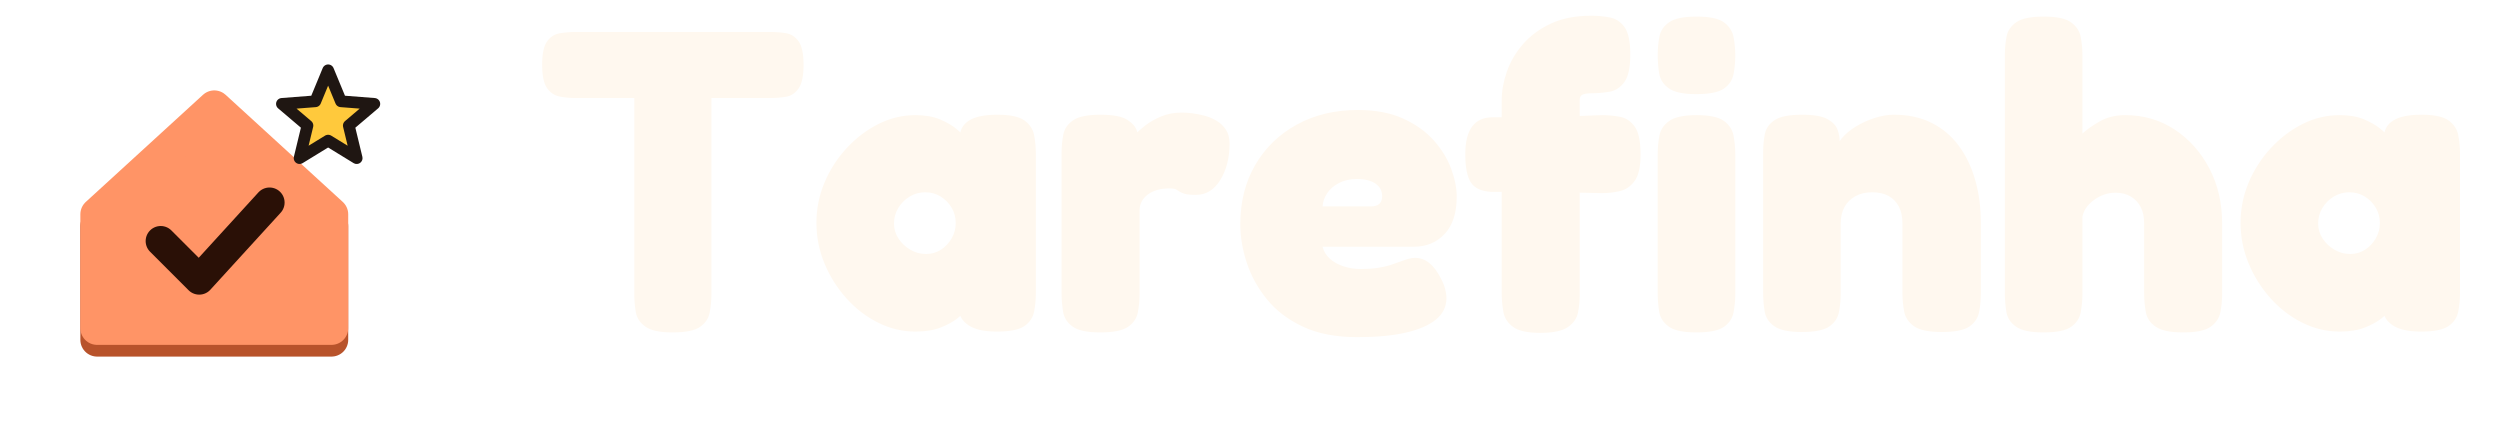
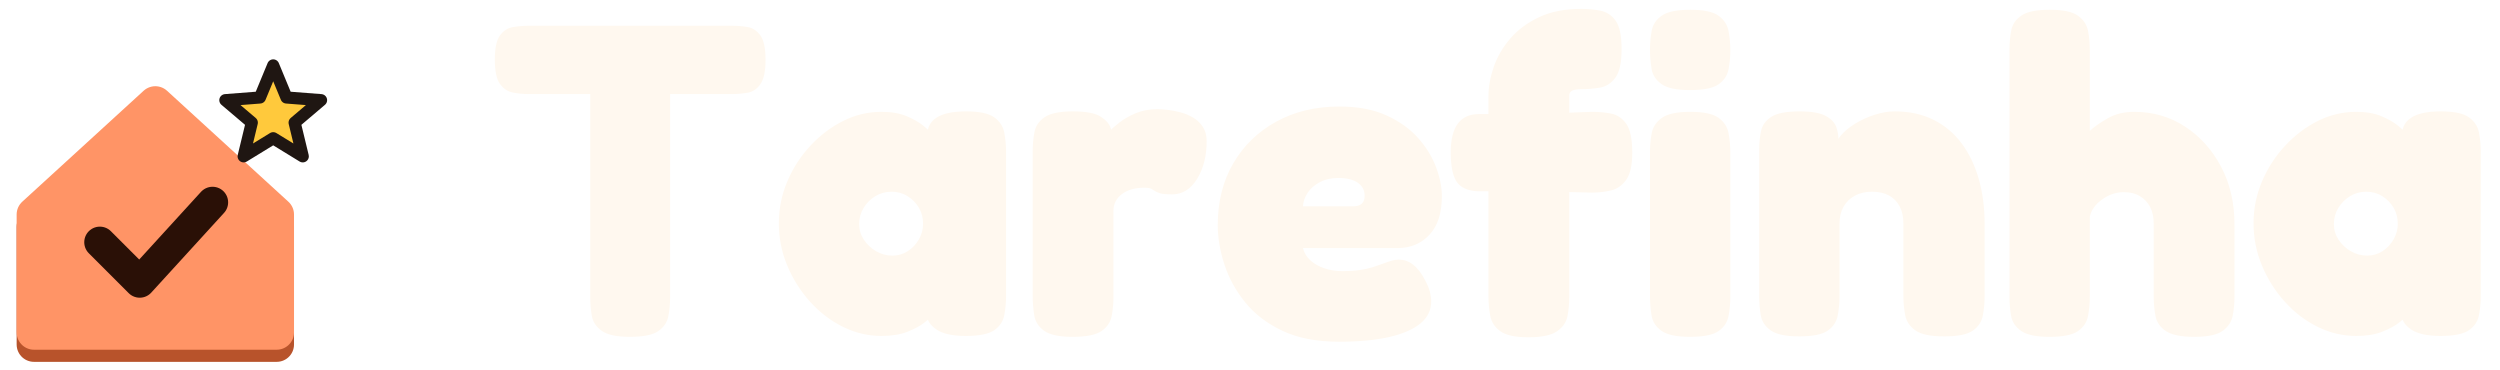
- <svg xmlns="http://www.w3.org/2000/svg" viewBox="0 0 700 120" width="700" height="120" role="img" aria-label="Tarefinha">
+ <svg xmlns="http://www.w3.org/2000/svg" viewBox="18 2 676 100" width="676" height="100" role="img" aria-label="Tarefinha">
  <g transform="translate(0 0) scale(0.234375)">
    <path d="M256 128 L396 256 L396 392 L116 392 L116 256 Z" transform="translate(0 14)" fill="#B8532B" stroke="#B8532B" stroke-width="40" stroke-linejoin="round" />
    <path d="M256 128 L396 256 L396 392 L116 392 L116 256 Z" fill="#FF9466" stroke="#FF9466" stroke-width="40" stroke-linejoin="round" />
    <path d="M192 288 L238 334 L322 242" fill="none" stroke="#2A1006" stroke-width="36" stroke-linecap="round" stroke-linejoin="round" />
    <path d="M392.0,84.0 L407.3,121.0 L447.2,124.1 L416.7,150.0 L426.1,188.9 L392.0,168.0 L357.9,188.9 L367.3,150.0 L336.8,124.1 L376.7,121.0Z" fill="#FFC93C" stroke="#1F1612" stroke-width="14" stroke-linejoin="round" />
  </g>
  <path transform="translate(150 92)" d="M65.88 -83.04Q68.16 -83.04 70.2 -82.68Q72.24 -82.32 73.62 -80.4Q75.0 -78.48 75.0 -73.8Q75.0 -69.24 73.62 -67.26Q72.24 -65.28 70.14 -64.92Q68.04 -64.56 65.76 -64.56H49.2V-9.6Q49.2 -6.96 48.72 -4.5Q48.24 -2.04 46.02 -0.48Q43.8 1.08 38.28 1.08Q33.0 1.08 30.72 -0.54Q28.44 -2.16 28.02 -4.62Q27.6 -7.08 27.6 -9.72V-64.56H10.92Q8.76 -64.56 6.66 -64.98Q4.56 -65.4 3.18 -67.32Q1.8 -69.24 1.8 -73.92Q1.8 -78.48 3.18 -80.4Q4.56 -82.32 6.72 -82.68Q8.88 -83.04 11.04 -83.04Z M129.12 0.84Q123.72 0.84 121.14 -0.96Q118.56 -2.76 118.68 -5.04H120.36Q119.76 -4.2 118.02 -2.82Q116.28 -1.44 113.4 -0.3Q110.52 0.84 106.32 0.84Q100.92 0.84 95.94 -1.62Q90.96 -4.08 87.06 -8.4Q83.16 -12.72 80.88 -18.18Q78.6 -23.64 78.6 -29.64Q78.6 -35.52 80.88 -40.92Q83.16 -46.32 87.12 -50.58Q91.08 -54.84 96.0 -57.3Q100.92 -59.76 106.32 -59.76Q110.4 -59.76 113.22 -58.56Q116.04 -57.36 117.78 -55.92Q119.52 -54.48 120.12 -53.52H118.8Q118.68 -56.52 121.26 -58.2Q123.84 -59.88 129.24 -59.88Q134.64 -59.88 136.86 -58.26Q139.08 -56.64 139.56 -54.12Q140.04 -51.6 140.04 -48.96V-9.96Q140.04 -7.32 139.56 -4.8Q139.08 -2.28 136.86 -0.72Q134.64 0.84 129.12 0.84ZM109.32 -20.88Q111.6 -20.88 113.46 -22.08Q115.32 -23.28 116.46 -25.26Q117.6 -27.24 117.6 -29.52Q117.6 -31.92 116.46 -33.84Q115.32 -35.76 113.4 -36.96Q111.48 -38.16 109.08 -38.16Q106.68 -38.16 104.7 -36.96Q102.72 -35.76 101.52 -33.78Q100.32 -31.8 100.32 -29.4Q100.32 -27.12 101.58 -25.2Q102.84 -23.28 104.88 -22.08Q106.92 -20.88 109.32 -20.88Z M158.04 1.08Q152.64 1.08 150.36 -0.54Q148.08 -2.16 147.66 -4.74Q147.24 -7.32 147.24 -9.96V-49.08Q147.24 -51.84 147.72 -54.3Q148.2 -56.76 150.48 -58.32Q152.76 -59.88 158.16 -59.88Q163.44 -59.88 165.66 -58.44Q167.88 -57.0 168.36 -55.26Q168.84 -53.52 168.84 -52.56L166.92 -53.28Q166.92 -53.28 167.88 -54.36Q168.84 -55.44 170.7 -56.88Q172.56 -58.32 175.14 -59.4Q177.72 -60.48 180.96 -60.48Q182.04 -60.48 183.66 -60.3Q185.28 -60.12 187.14 -59.64Q189.0 -59.16 190.62 -58.2Q192.24 -57.24 193.26 -55.68Q194.28 -54.12 194.28 -51.84Q194.28 -45.84 191.7 -41.64Q189.12 -37.44 184.92 -37.44Q182.64 -37.44 181.68 -37.74Q180.72 -38.04 180.3 -38.34Q179.88 -38.64 179.34 -38.94Q178.8 -39.24 177.36 -39.24Q175.56 -39.24 174.06 -38.82Q172.56 -38.4 171.42 -37.56Q170.28 -36.72 169.68 -35.58Q169.08 -34.44 169.08 -33.12V-9.72Q169.08 -7.08 168.6 -4.56Q168.12 -2.04 165.84 -0.48Q163.56 1.08 158.04 1.08Z M230.04 2.4Q221.04 2.4 214.8 -0.54Q208.56 -3.48 204.72 -8.22Q200.88 -12.96 199.08 -18.48Q197.28 -24.0 197.28 -29.16Q197.28 -38.64 201.48 -45.84Q205.68 -53.04 213.12 -57.12Q220.56 -61.2 230.16 -61.2Q237.6 -61.2 242.88 -58.8Q248.16 -56.4 251.46 -52.68Q254.76 -48.96 256.32 -44.76Q257.88 -40.56 257.88 -36.96Q257.88 -30.12 254.52 -26.52Q251.16 -22.92 245.88 -22.92H220.32Q220.8 -21.0 222.3 -19.62Q223.8 -18.24 226.08 -17.46Q228.36 -16.68 231.0 -16.68Q233.64 -16.68 235.68 -16.98Q237.72 -17.28 239.22 -17.76Q240.72 -18.24 241.98 -18.72Q243.24 -19.2 244.26 -19.5Q245.28 -19.8 246.24 -19.8Q248.4 -19.8 250.2 -18.36Q252.0 -16.92 253.44 -14.04Q254.28 -12.48 254.64 -11.1Q255.0 -9.72 255.0 -8.52Q255.0 -4.92 252.06 -2.52Q249.12 -0.12 243.6 1.14Q238.08 2.4 230.04 2.4ZM220.32 -34.2H233.76Q235.44 -34.2 236.22 -34.92Q237.0 -35.64 237.0 -37.08Q237.0 -38.64 236.1 -39.72Q235.2 -40.8 233.64 -41.34Q232.08 -41.88 229.92 -41.88Q227.04 -41.88 224.88 -40.74Q222.72 -39.6 221.58 -37.86Q220.44 -36.12 220.32 -34.2Z M281.28 1.2Q276.0 1.2 273.72 -0.42Q271.44 -2.04 270.96 -4.62Q270.48 -7.2 270.48 -9.84V-63.96Q270.48 -67.8 271.92 -71.94Q273.36 -76.08 276.42 -79.62Q279.48 -83.16 284.22 -85.38Q288.96 -87.6 295.56 -87.6Q298.2 -87.6 300.72 -87.12Q303.24 -86.64 304.86 -84.42Q306.48 -82.2 306.48 -76.68Q306.48 -71.28 304.8 -69.0Q303.12 -66.72 300.6 -66.3Q298.08 -65.88 295.44 -65.88Q294.6 -65.88 294.0 -65.76Q293.4 -65.64 293.04 -65.46Q292.68 -65.28 292.5 -64.92Q292.32 -64.56 292.32 -64.2V-9.6Q292.32 -6.96 291.84 -4.5Q291.36 -2.04 289.02 -0.42Q286.68 1.2 281.28 1.2ZM267.96 -59.16H282.0L298.56 -59.76Q301.2 -59.76 303.66 -59.28Q306.12 -58.8 307.74 -56.52Q309.36 -54.24 309.36 -48.72Q309.36 -43.68 307.74 -41.4Q306.12 -39.12 303.66 -38.52Q301.2 -37.92 298.44 -37.92L283.2 -38.28H267.48Q263.4 -38.52 261.84 -40.92Q260.28 -43.32 260.28 -48.84Q260.28 -54.0 262.2 -56.58Q264.12 -59.16 267.96 -59.16Z M324.96 1.08Q319.56 1.08 317.28 -0.54Q315 -2.16 314.58 -4.68Q314.16 -7.2 314.16 -9.84V-48.96Q314.16 -51.6 314.64 -54.06Q315.12 -56.52 317.4 -58.14Q319.68 -59.76 325.08 -59.76Q330.48 -59.76 332.7 -58.14Q334.92 -56.52 335.4 -54.0Q335.88 -51.48 335.88 -48.72V-9.72Q335.88 -7.08 335.4 -4.56Q334.92 -2.04 332.7 -0.48Q330.48 1.08 324.96 1.08ZM324.96 -65.64Q319.56 -65.64 317.28 -67.26Q315 -68.88 314.58 -71.4Q314.16 -73.92 314.16 -76.56Q314.16 -79.32 314.64 -81.78Q315.12 -84.24 317.4 -85.8Q319.68 -87.36 325.08 -87.36Q330.48 -87.36 332.7 -85.74Q334.92 -84.12 335.4 -81.6Q335.88 -79.08 335.88 -76.44Q335.88 -73.8 335.4 -71.28Q334.92 -68.76 332.7 -67.2Q330.48 -65.64 324.96 -65.64Z M354.48 0.96Q349.08 0.96 346.8 -0.66Q344.52 -2.28 344.1 -4.8Q343.68 -7.32 343.68 -9.96V-49.44Q343.68 -52.08 344.16 -54.48Q344.64 -56.88 346.92 -58.38Q349.2 -59.88 354.6 -59.88Q359.52 -59.88 361.74 -58.62Q363.96 -57.36 364.56 -55.56Q365.16 -53.76 365.1 -52.26Q365.04 -50.76 365.28 -50.4L364.32 -49.68Q364.2 -51.48 365.7 -53.28Q367.2 -55.08 369.66 -56.58Q372.12 -58.08 374.94 -58.98Q377.76 -59.88 380.28 -59.88Q386.28 -59.88 390.84 -57.6Q395.4 -55.32 398.46 -51.18Q401.52 -47.04 403.08 -41.52Q404.64 -36.0 404.64 -29.52V-9.84Q404.64 -7.2 404.16 -4.68Q403.68 -2.16 401.46 -0.6Q399.24 0.96 393.72 0.96Q388.2 0.96 385.92 -0.66Q383.64 -2.28 383.16 -4.8Q382.68 -7.32 382.68 -9.96V-29.52Q382.68 -32.28 381.66 -34.2Q380.64 -36.12 378.78 -37.14Q376.92 -38.16 374.16 -38.16Q371.52 -38.16 369.54 -37.08Q367.56 -36.0 366.48 -34.08Q365.4 -32.16 365.4 -29.52V-9.84Q365.4 -7.2 364.92 -4.68Q364.44 -2.16 362.22 -0.6Q360 0.96 354.48 0.96Z M422.16 1.08Q416.76 1.08 414.48 -0.54Q412.2 -2.16 411.78 -4.68Q411.36 -7.2 411.36 -9.84V-76.56Q411.36 -79.32 411.84 -81.78Q412.32 -84.24 414.6 -85.8Q416.88 -87.36 422.28 -87.36Q427.68 -87.36 429.9 -85.74Q432.12 -84.12 432.6 -81.66Q433.08 -79.2 433.08 -76.44V-54.6Q434.88 -56.28 437.94 -58.02Q441 -59.76 445.08 -59.76Q452.76 -59.76 458.88 -55.74Q465 -51.72 468.6 -44.88Q472.2 -38.04 472.2 -29.4V-9.72Q472.2 -7.08 471.72 -4.62Q471.24 -2.16 469.02 -0.54Q466.8 1.08 461.28 1.08Q456 1.08 453.66 -0.48Q451.32 -2.04 450.84 -4.56Q450.36 -7.08 450.36 -9.96V-29.52Q450.36 -32.16 449.4 -34.02Q448.44 -35.88 446.64 -36.96Q444.84 -38.04 442.32 -38.04Q439.08 -38.04 436.32 -36.0Q433.56 -33.96 433.08 -31.32V-9.72Q433.08 -7.08 432.6 -4.56Q432.12 -2.04 429.9 -0.48Q427.68 1.08 422.16 1.08Z M527.88 0.84Q522.48 0.84 519.9 -0.96Q517.32 -2.76 517.44 -5.04H519.12Q518.52 -4.2 516.78 -2.82Q515.04 -1.44 512.16 -0.3Q509.28 0.84 505.08 0.84Q499.68 0.84 494.7 -1.62Q489.72 -4.08 485.82 -8.4Q481.92 -12.72 479.64 -18.18Q477.36 -23.64 477.36 -29.64Q477.36 -35.52 479.64 -40.92Q481.92 -46.32 485.88 -50.58Q489.84 -54.84 494.76 -57.3Q499.68 -59.76 505.08 -59.76Q509.16 -59.76 511.98 -58.56Q514.8 -57.36 516.54 -55.92Q518.28 -54.48 518.88 -53.52H517.56Q517.44 -56.52 520.02 -58.2Q522.6 -59.88 528.0 -59.88Q533.4 -59.88 535.62 -58.26Q537.84 -56.64 538.32 -54.12Q538.8 -51.6 538.8 -48.96V-9.96Q538.8 -7.32 538.32 -4.8Q537.84 -2.28 535.62 -0.72Q533.4 0.84 527.88 0.84ZM508.08 -20.88Q510.36 -20.88 512.22 -22.08Q514.08 -23.28 515.22 -25.26Q516.36 -27.24 516.36 -29.52Q516.36 -31.92 515.22 -33.84Q514.08 -35.76 512.16 -36.96Q510.24 -38.16 507.84 -38.16Q505.44 -38.16 503.46 -36.96Q501.48 -35.76 500.28 -33.78Q499.08 -31.8 499.08 -29.4Q499.08 -27.12 500.34 -25.2Q501.6 -23.28 503.64 -22.08Q505.68 -20.88 508.08 -20.88Z" fill="#FFF8EF" />
</svg>
